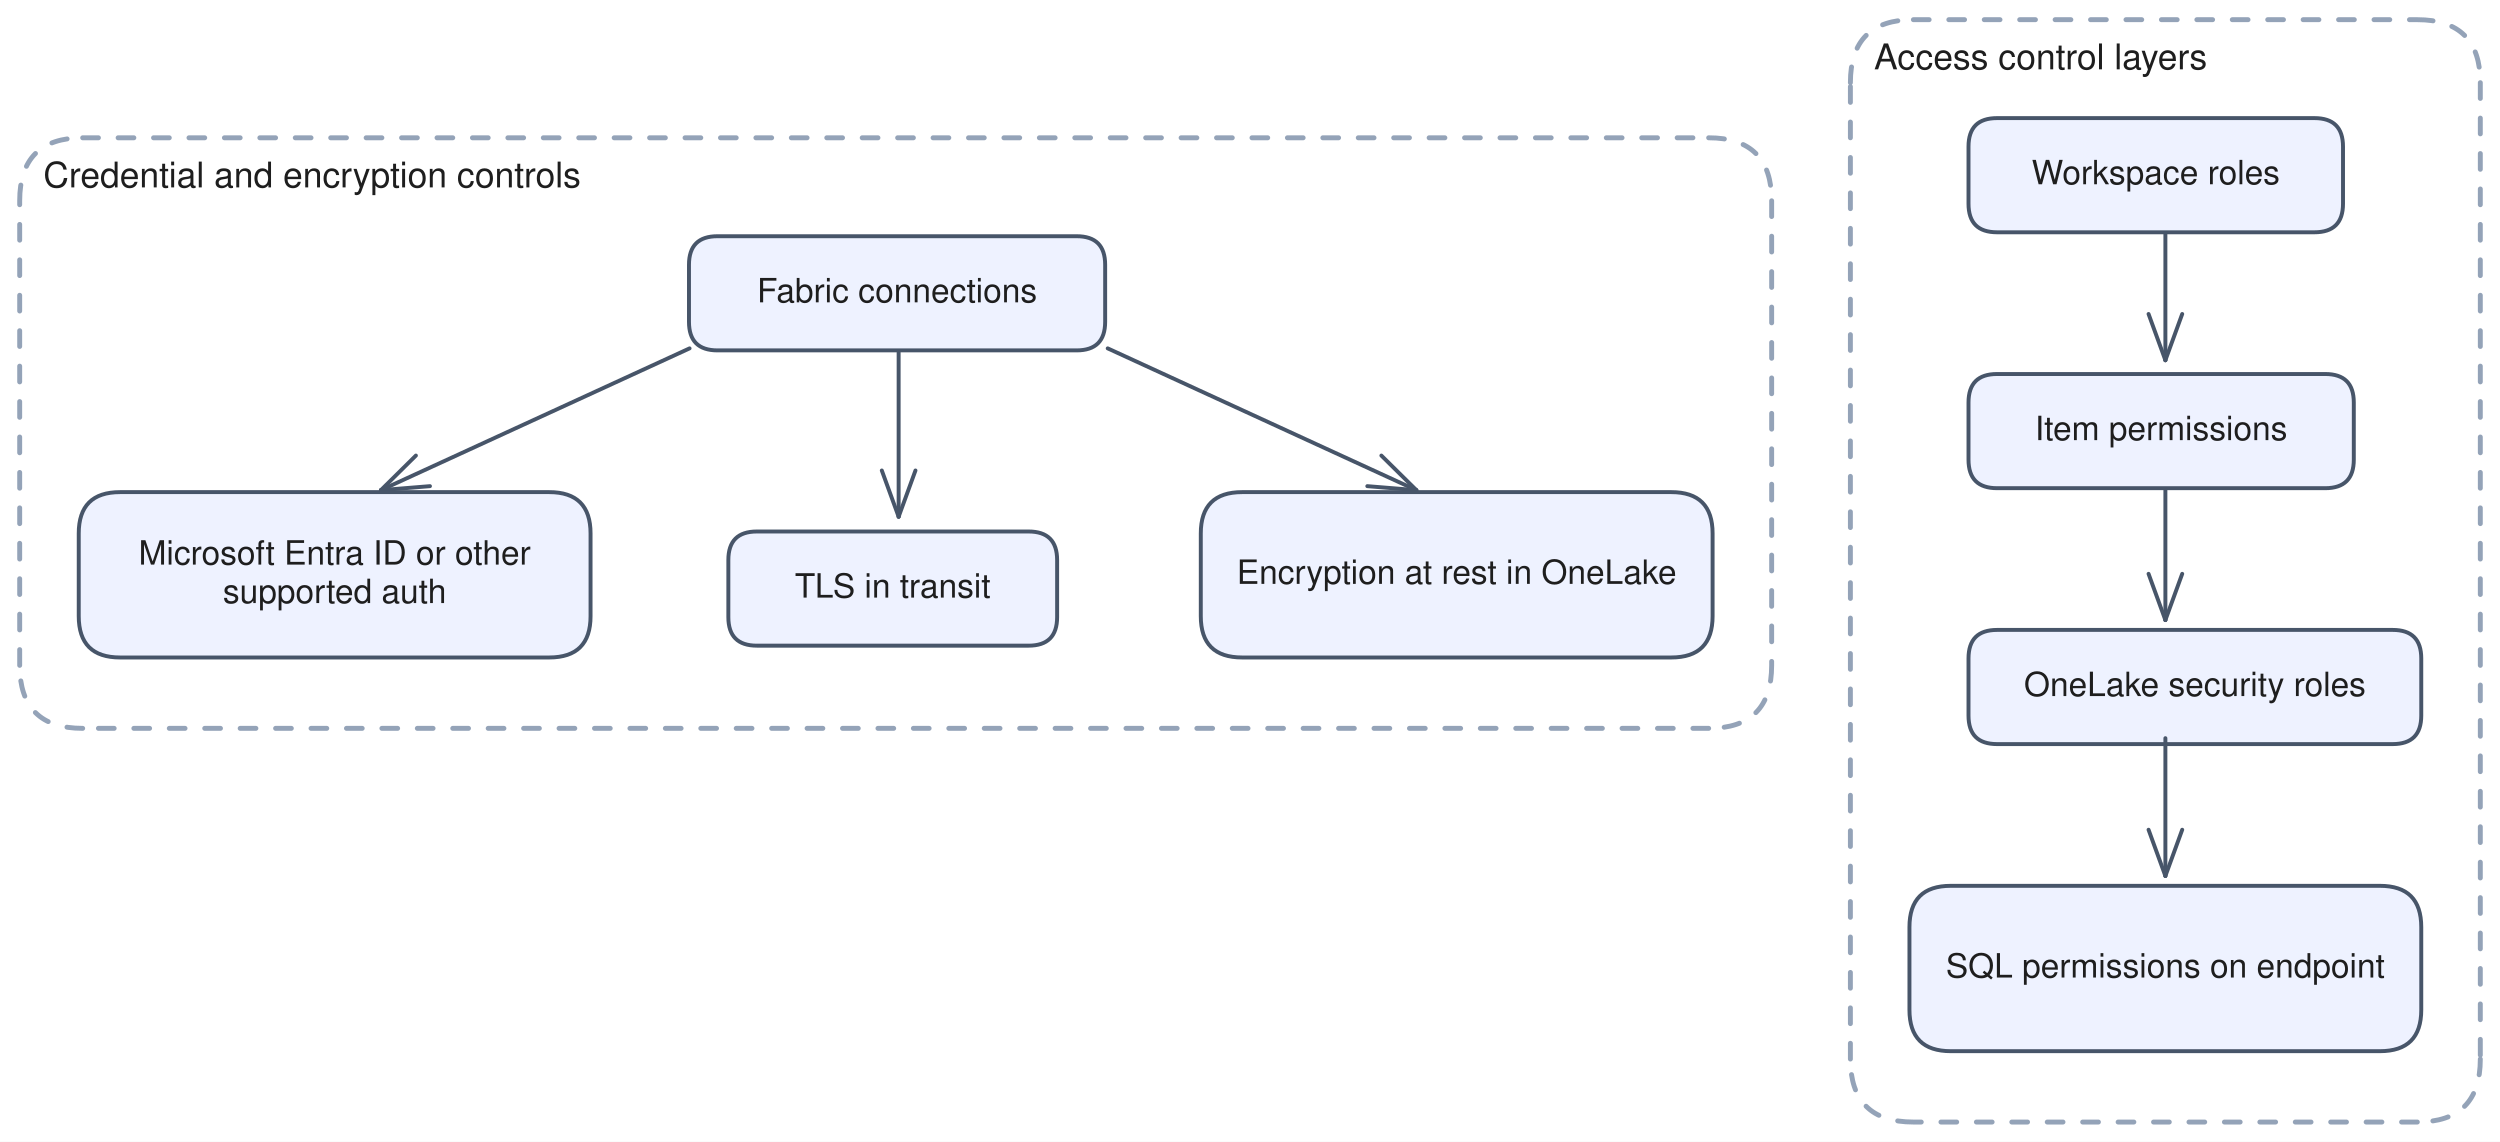
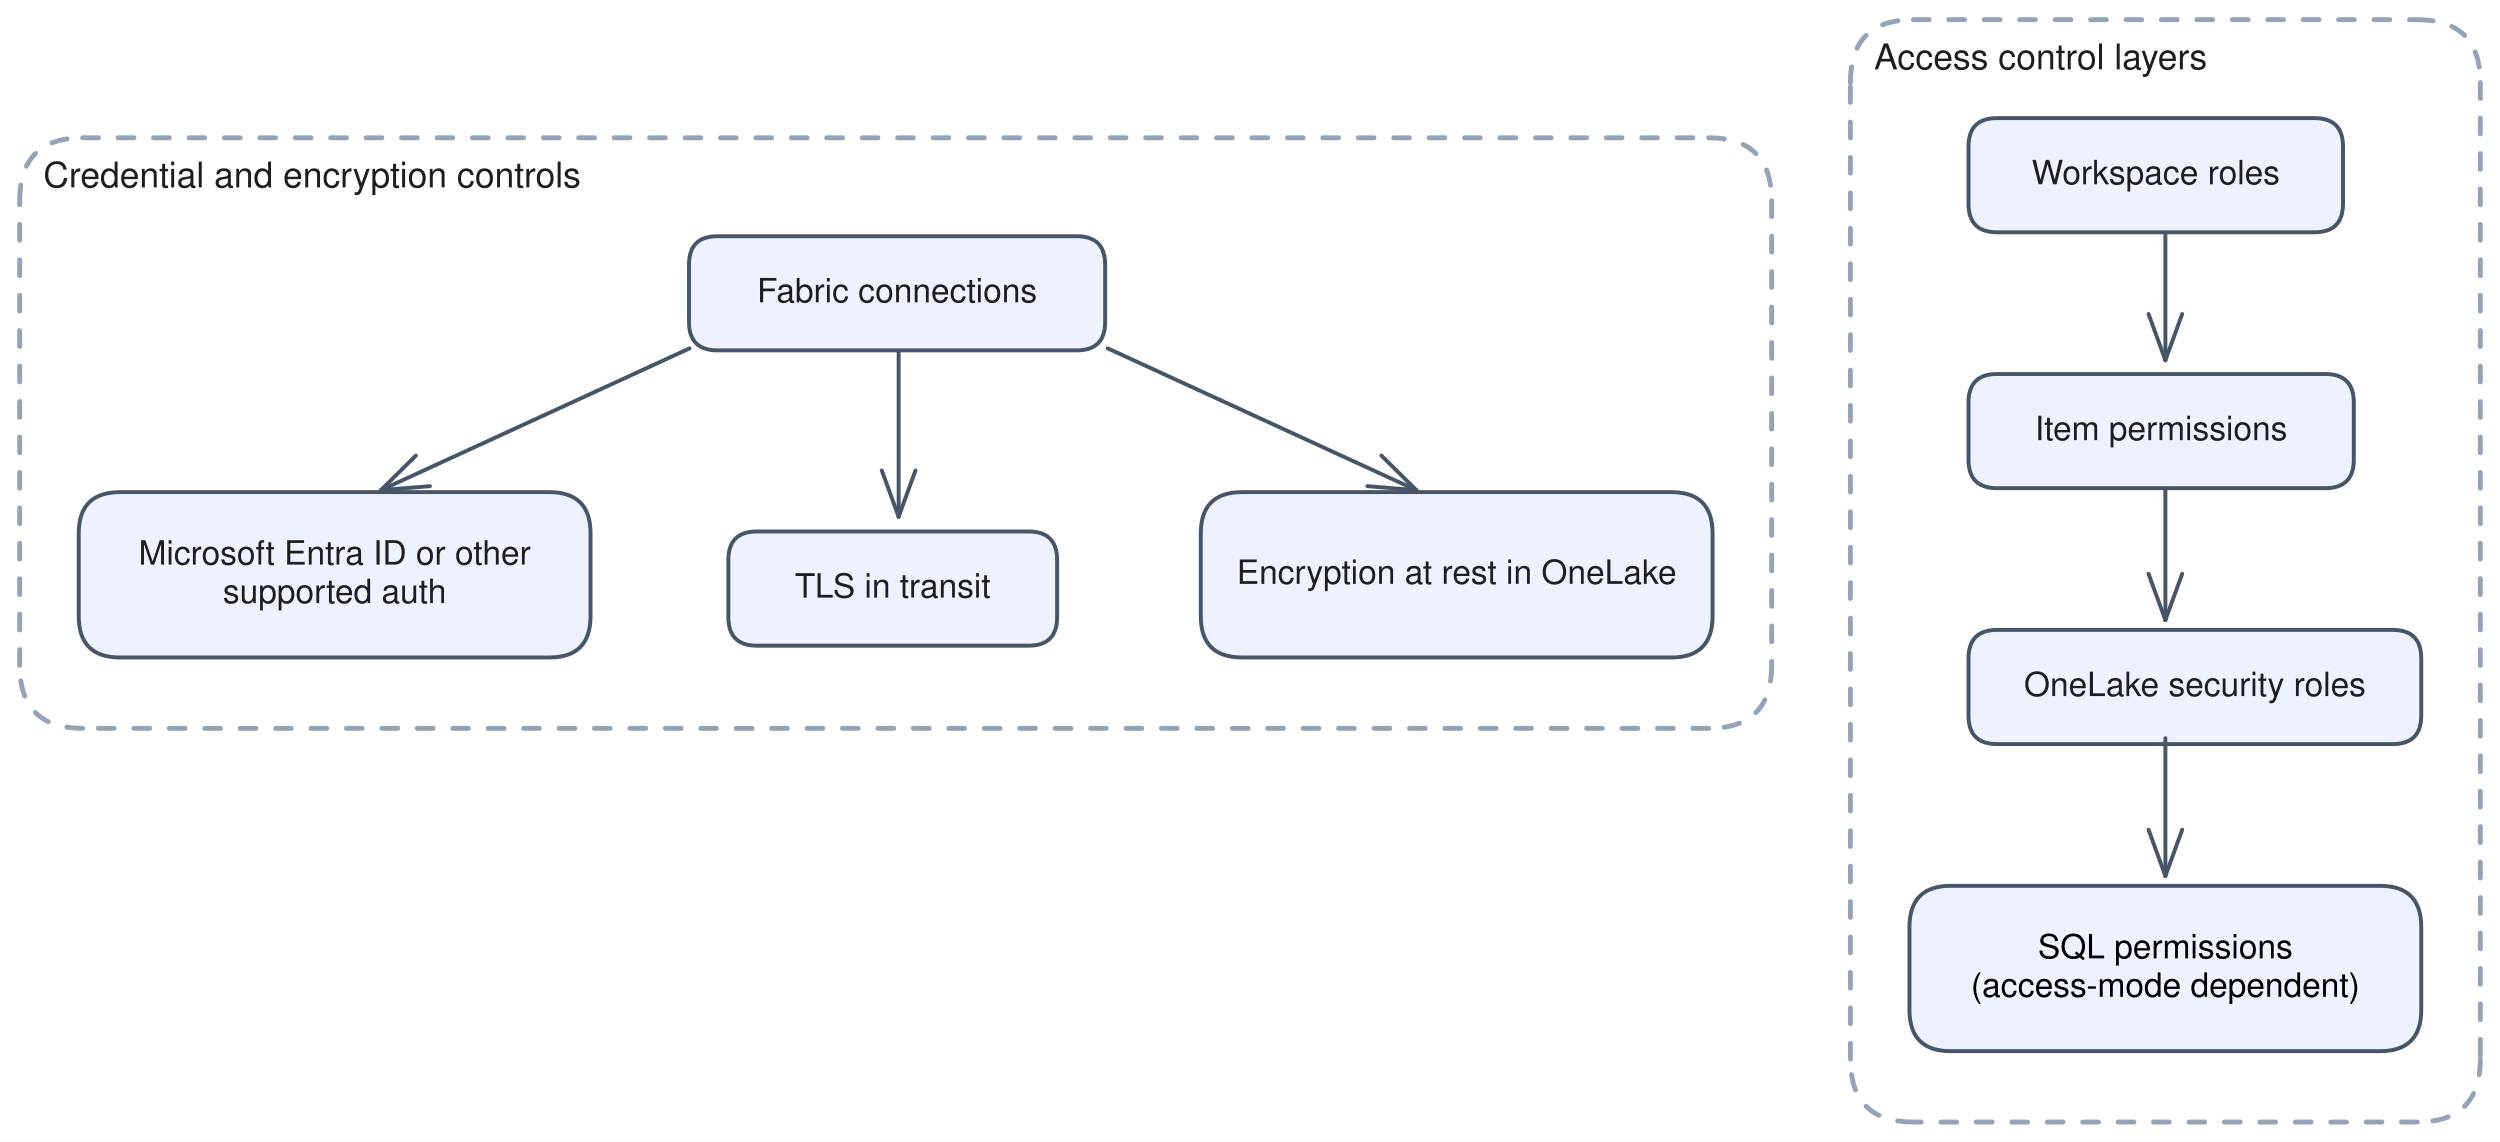
<svg xmlns="http://www.w3.org/2000/svg" version="1.1" viewBox="0 0 1270 580" width="1270" height="580">
  <defs>
    <style class="style-fonts">
      </style>
  </defs>
  <rect x="0" y="0" width="1270" height="580" fill="#ffffff" />
  <g stroke-linecap="round" transform="translate(10 70) rotate(0 445 150)">
    <path d="M32 0 C239.65 0, 447.31 0, 858 0 M858 0 C879.33 0, 890 10.67, 890 32 M890 32 C890 89.22, 890 146.44, 890 268 M890 268 C890 289.33, 879.33 300, 858 300 M858 300 C601.29 300, 344.59 300, 32 300 M32 300 C10.67 300, 0 289.33, 0 268 M0 268 C0 220.18, 0 172.35, 0 32 M0 32 C0 10.67, 10.67 0, 32 0" stroke="#94a3b8" stroke-width="2.5" fill="none" stroke-dasharray="8 10" />
  </g>
  <g transform="translate(22 80) rotate(0 136.5776 10.35)">
    <text x="0" y="15.21" font-family="Helvetica, Segoe UI Emoji" font-size="18px" fill="#1e1e1e" text-anchor="start" style="white-space: pre;" direction="ltr" dominant-baseline="alphabetic">Credential and encryption controls</text>
  </g>
  <g stroke-linecap="round" transform="translate(940 10) rotate(0 160 280)">
    <path d="M32 0 C86.62 0, 141.24 0, 288 0 M288 0 C309.33 0, 320 10.67, 320 32 M320 32 C320 191.25, 320 350.51, 320 528 M320 528 C320 549.33, 309.33 560, 288 560 M288 560 C209.8 560, 131.6 560, 32 560 M32 560 C10.67 560, 0 549.33, 0 528 M0 528 C0 351.27, 0 174.54, 0 32 M0 32 C0 10.67, 10.67 0, 32 0" stroke="#94a3b8" stroke-width="2.5" fill="none" stroke-dasharray="8 10" />
  </g>
  <g transform="translate(952 20) rotate(0 85.02979 10.35)">
    <text x="0" y="15.21" font-family="Helvetica, Segoe UI Emoji" font-size="18px" fill="#1e1e1e" text-anchor="start" style="white-space: pre;" direction="ltr" dominant-baseline="alphabetic">Access control layers</text>
  </g>
  <g stroke-linecap="round">
    <g transform="translate(350.2969 176.977) rotate(0 -78.39844 36.01151)">
      <path d="M0 0 C-41.84 19.22, -83.68 38.44, -156.8 72.02 M0 0 C-38.02 17.46, -76.03 34.92, -156.8 72.02" stroke="#475569" stroke-width="2" fill="none" />
    </g>
    <g transform="translate(350.2969 176.977) rotate(0 -78.39844 36.01151)">
      <path d="M-139.02 54.45 C-143.76 59.14, -148.51 63.83, -156.8 72.02 M-139.02 54.45 C-143.33 58.71, -147.64 62.97, -156.8 72.02" stroke="#475569" stroke-width="2" fill="none" />
    </g>
    <g transform="translate(350.2969 176.977) rotate(0 -78.39844 36.01151)">
      <path d="M-131.88 69.99 C-138.53 70.53, -145.18 71.07, -156.8 72.02 M-131.88 69.99 C-137.92 70.48, -143.96 70.97, -156.8 72.02" stroke="#475569" stroke-width="2" fill="none" />
    </g>
  </g>
  <mask />
  <g stroke-linecap="round">
    <g transform="translate(456.5078 179) rotate(0 0 41.75)">
      <path d="M0 0 C0 16.79, 0 33.59, 0 83.5 M0 0 C0 19.43, 0 38.86, 0 83.5" stroke="#475569" stroke-width="2" fill="none" />
    </g>
    <g transform="translate(456.5078 179) rotate(0 0 41.75)">
      <path d="M-8.55 60.01 C-6.83 64.73, -5.11 69.46, 0 83.5 M-8.55 60.01 C-6.56 65.47, -4.57 70.94, 0 83.5" stroke="#475569" stroke-width="2" fill="none" />
    </g>
    <g transform="translate(456.5078 179) rotate(0 0 41.75)">
      <path d="M8.55 60.01 C6.83 64.73, 5.11 69.46, 0 83.5 M8.55 60.01 C6.56 65.47, 4.57 70.94, 0 83.5" stroke="#475569" stroke-width="2" fill="none" />
    </g>
  </g>
  <mask />
  <g stroke-linecap="round">
    <g transform="translate(562.7188 176.977) rotate(0 78.39844 36.01151)">
      <path d="M0 0 C49.17 22.58, 98.33 45.17, 156.8 72.02 M0 0 C50.34 23.12, 100.69 46.25, 156.8 72.02" stroke="#475569" stroke-width="2" fill="none" />
    </g>
    <g transform="translate(562.7188 176.977) rotate(0 78.39844 36.01151)">
      <path d="M131.88 69.99 C139.69 70.63, 147.51 71.26, 156.8 72.02 M131.88 69.99 C139.88 70.64, 147.88 71.29, 156.8 72.02" stroke="#475569" stroke-width="2" fill="none" />
    </g>
    <g transform="translate(562.7188 176.977) rotate(0 78.39844 36.01151)">
      <path d="M139.02 54.45 C144.59 59.96, 150.17 65.47, 156.8 72.02 M139.02 54.45 C144.73 60.09, 150.43 65.73, 156.8 72.02" stroke="#475569" stroke-width="2" fill="none" />
    </g>
  </g>
  <mask />
  <g stroke-linecap="round">
    <g transform="translate(1100.016 113) rotate(0 0 35)">
      <path d="M0 0 C0 15.94, 0 31.88, 0 70 M0 0 C0 21.44, 0 42.89, 0 70" stroke="#475569" stroke-width="2" fill="none" />
    </g>
    <g transform="translate(1100.016 113) rotate(0 0 35)">
      <path d="M-8.55 46.51 C-6.6 51.86, -4.66 57.21, 0 70 M-8.55 46.51 C-5.93 53.7, -3.31 60.9, 0 70" stroke="#475569" stroke-width="2" fill="none" />
    </g>
    <g transform="translate(1100.016 113) rotate(0 0 35)">
      <path d="M8.55 46.51 C6.6 51.86, 4.66 57.21, 0 70 M8.55 46.51 C5.93 53.7, 3.31 60.9, 0 70" stroke="#475569" stroke-width="2" fill="none" />
    </g>
  </g>
  <mask />
  <g stroke-linecap="round">
    <g transform="translate(1100.016 245) rotate(0 0 35)">
      <path d="M0 0 C0 14.14, 0 28.28, 0 70 M0 0 C0 14.89, 0 29.78, 0 70" stroke="#475569" stroke-width="2" fill="none" />
    </g>
    <g transform="translate(1100.016 245) rotate(0 0 35)">
      <path d="M-8.55 46.51 C-6.82 51.25, -5.1 56, 0 70 M-8.55 46.51 C-6.73 51.5, -4.91 56.5, 0 70" stroke="#475569" stroke-width="2" fill="none" />
    </g>
    <g transform="translate(1100.016 245) rotate(0 0 35)">
      <path d="M8.55 46.51 C6.82 51.25, 5.1 56, 0 70 M8.55 46.51 C6.73 51.5, 4.91 56.5, 0 70" stroke="#475569" stroke-width="2" fill="none" />
    </g>
  </g>
  <mask />
  <g stroke-linecap="round" transform="translate(350 120) rotate(0 105.7109 29)">
    <path d="M14.5 0 C54.88 0, 95.26 0, 196.92 0 C206.59 0, 211.42 4.83, 211.42 14.5 C211.42 24.61, 211.42 34.72, 211.42 43.5 C211.42 53.17, 206.59 58, 196.92 58 C132.42 58, 67.92 58, 14.5 58 C4.83 58, 0 53.17, 0 43.5 C0 32.85, 0 22.2, 0 14.5 C0 4.83, 4.83 0, 14.5 0" stroke="none" stroke-width="0" fill="#eef2ff" />
    <path d="M14.5 0 C74.14 0, 133.77 0, 196.92 0 M14.5 0 C66.42 0, 118.34 0, 196.92 0 M196.92 0 C206.59 0, 211.42 4.83, 211.42 14.5 M196.92 0 C206.59 0, 211.42 4.83, 211.42 14.5 M211.42 14.5 C211.42 21.25, 211.42 28.01, 211.42 43.5 M211.42 14.5 C211.42 25.51, 211.42 36.52, 211.42 43.5 M211.42 43.5 C211.42 53.17, 206.59 58, 196.92 58 M211.42 43.5 C211.42 53.17, 206.59 58, 196.92 58 M196.92 58 C151.08 58, 105.23 58, 14.5 58 M196.92 58 C126.93 58, 56.94 58, 14.5 58 M14.5 58 C4.83 58, 0 53.17, 0 43.5 M14.5 58 C4.83 58, 0 53.17, 0 43.5 M0 43.5 C0 32.11, 0 20.71, 0 14.5 M0 43.5 C0 35.07, 0 26.64, 0 14.5 M0 14.5 C0 4.83, 4.83 0, 14.5 0 M0 14.5 C0 4.83, 4.83 0, 14.5 0" stroke="#475569" stroke-width="2" fill="none" />
  </g>
  <g transform="translate(384.3699 139.225) rotate(0 71.34106 9.775)">
    <text x="71.341" y="14.365" font-family="Helvetica, Segoe UI Emoji" font-size="17px" fill="#1e1e1e" text-anchor="middle" style="white-space: pre;" direction="ltr" dominant-baseline="alphabetic">Fabric connections</text>
  </g>
  <g stroke-linecap="round" transform="translate(40 250) rotate(0 130 42)">
    <path d="M21 0 C91.57 0, 162.14 0, 239 0 C253 0, 260 7, 260 21 C260 31.98, 260 42.95, 260 63 C260 77, 253 84, 239 84 C192.64 84, 146.29 84, 21 84 C7 84, 0 77, 0 63 C0 49.98, 0 36.97, 0 21 C0 7, 7 0, 21 0" stroke="none" stroke-width="0" fill="#eef2ff" />
    <path d="M21 0 C70.62 0, 120.25 0, 239 0 M21 0 C101.73 0, 182.47 0, 239 0 M239 0 C253 0, 260 7, 260 21 M239 0 C253 0, 260 7, 260 21 M260 21 C260 32.37, 260 43.75, 260 63 M260 21 C260 31.73, 260 42.47, 260 63 M260 63 C260 77, 253 84, 239 84 M260 63 C260 77, 253 84, 239 84 M239 84 C158.28 84, 77.57 84, 21 84 M239 84 C151.87 84, 64.73 84, 21 84 M21 84 C7 84, 0 77, 0 63 M21 84 C7 84, 0 77, 0 63 M0 63 C0 48.37, 0 33.75, 0 21 M0 63 C0 52.46, 0 41.92, 0 21 M0 21 C0 7, 7 0, 21 0 M0 21 C0 7, 7 0, 21 0" stroke="#475569" stroke-width="2" fill="none" />
  </g>
  <g transform="translate(70.32837 272.45) rotate(0 99.67163 19.55)">
    <text x="99.672" y="14.365" font-family="Helvetica, Segoe UI Emoji" font-size="17px" fill="#1e1e1e" text-anchor="middle" style="white-space: pre;" direction="ltr" dominant-baseline="alphabetic">Microsoft Entra ID or other</text>
    <text x="99.672" y="33.915" font-family="Helvetica, Segoe UI Emoji" font-size="17px" fill="#1e1e1e" text-anchor="middle" style="white-space: pre;" direction="ltr" dominant-baseline="alphabetic">supported auth</text>
  </g>
  <g stroke-linecap="round" transform="translate(370 270) rotate(0 83.50781 29)">
    <path d="M14.5 0 C43.2 0, 71.89 0, 152.52 0 C162.18 0, 167.02 4.83, 167.02 14.5 C167.02 23.7, 167.02 32.91, 167.02 43.5 C167.02 53.17, 162.18 58, 152.52 58 C121 58, 89.48 58, 14.5 58 C4.83 58, 0 53.17, 0 43.5 C0 36.74, 0 29.98, 0 14.5 C0 4.83, 4.83 0, 14.5 0" stroke="none" stroke-width="0" fill="#eef2ff" />
    <path d="M14.5 0 C47.96 0, 81.42 0, 152.52 0 M14.5 0 C49.07 0, 83.63 0, 152.52 0 M152.52 0 C162.18 0, 167.02 4.83, 167.02 14.5 M152.52 0 C162.18 0, 167.02 4.83, 167.02 14.5 M167.02 14.5 C167.02 20.38, 167.02 26.25, 167.02 43.5 M167.02 14.5 C167.02 25.72, 167.02 36.94, 167.02 43.5 M167.02 43.5 C167.02 53.17, 162.18 58, 152.52 58 M167.02 43.5 C167.02 53.17, 162.18 58, 152.52 58 M152.52 58 C98.03 58, 43.55 58, 14.5 58 M152.52 58 C107.41 58, 62.31 58, 14.5 58 M14.5 58 C4.83 58, 0 53.17, 0 43.5 M14.5 58 C4.83 58, 0 53.17, 0 43.5 M0 43.5 C0 35.12, 0 26.75, 0 14.5 M0 43.5 C0 36.1, 0 28.71, 0 14.5 M0 14.5 C0 4.83, 4.83 0, 14.5 0 M0 14.5 C0 4.83, 4.83 0, 14.5 0" stroke="#475569" stroke-width="2" fill="none" />
  </g>
  <g transform="translate(403.4333 289.225) rotate(0 50.07446 9.775)">
    <text x="50.074" y="14.365" font-family="Helvetica, Segoe UI Emoji" font-size="17px" fill="#1e1e1e" text-anchor="middle" style="white-space: pre;" direction="ltr" dominant-baseline="alphabetic">TLS in transit</text>
  </g>
  <g stroke-linecap="round" transform="translate(610 250) rotate(0 130 42)">
    <path d="M21 0 C97.07 0, 173.14 0, 239 0 C253 0, 260 7, 260 21 C260 34.09, 260 47.18, 260 63 C260 77, 253 84, 239 84 C158.65 84, 78.31 84, 21 84 C7 84, 0 77, 0 63 C0 51.92, 0 40.83, 0 21 C0 7, 7 0, 21 0" stroke="none" stroke-width="0" fill="#eef2ff" />
    <path d="M21 0 C71.73 0, 122.45 0, 239 0 M21 0 C97.33 0, 173.66 0, 239 0 M239 0 C253 0, 260 7, 260 21 M239 0 C253 0, 260 7, 260 21 M260 21 C260 35.56, 260 50.13, 260 63 M260 21 C260 36.92, 260 52.84, 260 63 M260 63 C260 77, 253 84, 239 84 M260 63 C260 77, 253 84, 239 84 M239 84 C174.44 84, 109.88 84, 21 84 M239 84 C173.86 84, 108.72 84, 21 84 M21 84 C7 84, 0 77, 0 63 M21 84 C7 84, 0 77, 0 63 M0 63 C0 46.47, 0 29.93, 0 21 M0 63 C0 53.89, 0 44.77, 0 21 M0 21 C0 7, 7 0, 21 0 M0 21 C0 7, 7 0, 21 0" stroke="#475569" stroke-width="2" fill="none" />
  </g>
  <g transform="translate(628.0225 282.225) rotate(0 111.9775 9.775)">
    <text x="111.978" y="14.365" font-family="Helvetica, Segoe UI Emoji" font-size="17px" fill="#1e1e1e" text-anchor="middle" style="white-space: pre;" direction="ltr" dominant-baseline="alphabetic">Encryption at rest in OneLake</text>
  </g>
  <g stroke-linecap="round" transform="translate(1000 60) rotate(0 95.125 29)">
    <path d="M14.5 0 C64.41 0, 114.32 0, 175.75 0 C185.42 0, 190.25 4.83, 190.25 14.5 C190.25 21.62, 190.25 28.74, 190.25 43.5 C190.25 53.17, 185.42 58, 175.75 58 C119.07 58, 62.39 58, 14.5 58 C4.83 58, 0 53.17, 0 43.5 C0 34.85, 0 26.2, 0 14.5 C0 4.83, 4.83 0, 14.5 0" stroke="none" stroke-width="0" fill="#eef2ff" />
    <path d="M14.5 0 C66.27 0, 118.05 0, 175.75 0 M14.5 0 C52.17 0, 89.84 0, 175.75 0 M175.75 0 C185.42 0, 190.25 4.83, 190.25 14.5 M175.75 0 C185.42 0, 190.25 4.83, 190.25 14.5 M190.25 14.5 C190.25 24.83, 190.25 35.17, 190.25 43.5 M190.25 14.5 C190.25 21.25, 190.25 28, 190.25 43.5 M190.25 43.5 C190.25 53.17, 185.42 58, 175.75 58 M190.25 43.5 C190.25 53.17, 185.42 58, 175.75 58 M175.75 58 C123.99 58, 72.22 58, 14.5 58 M175.75 58 C127.07 58, 78.39 58, 14.5 58 M14.5 58 C4.83 58, 0 53.17, 0 43.5 M14.5 58 C4.83 58, 0 53.17, 0 43.5 M0 43.5 C0 36.41, 0 29.31, 0 14.5 M0 43.5 C0 34.32, 0 25.15, 0 14.5 M0 14.5 C0 4.83, 4.83 0, 14.5 0 M0 14.5 C0 4.83, 4.83 0, 14.5 0" stroke="#475569" stroke-width="2" fill="none" />
  </g>
  <g transform="translate(1031.981 79.225) rotate(0 63.14404 9.775)">
    <text x="63.144" y="14.365" font-family="Helvetica, Segoe UI Emoji" font-size="17px" fill="#1e1e1e" text-anchor="middle" style="white-space: pre;" direction="ltr" dominant-baseline="alphabetic">Workspace roles</text>
  </g>
  <g stroke-linecap="round" transform="translate(1000 190) rotate(0 97.86719 29)">
    <path d="M14.5 0 C76.54 0, 138.57 0, 181.23 0 C190.9 0, 195.73 4.83, 195.73 14.5 C195.73 21.7, 195.73 28.91, 195.73 43.5 C195.73 53.17, 190.9 58, 181.23 58 C133.82 58, 86.4 58, 14.5 58 C4.83 58, 0 53.17, 0 43.5 C0 33.53, 0 23.56, 0 14.5 C0 4.83, 4.83 0, 14.5 0" stroke="none" stroke-width="0" fill="#eef2ff" />
    <path d="M14.5 0 C65.58 0, 116.65 0, 181.23 0 M14.5 0 C66.42 0, 118.34 0, 181.23 0 M181.23 0 C190.9 0, 195.73 4.83, 195.73 14.5 M181.23 0 C190.9 0, 195.73 4.83, 195.73 14.5 M195.73 14.5 C195.73 25.11, 195.73 35.72, 195.73 43.5 M195.73 14.5 C195.73 21.53, 195.73 28.55, 195.73 43.5 M195.73 43.5 C195.73 53.17, 190.9 58, 181.23 58 M195.73 43.5 C195.73 53.17, 190.9 58, 181.23 58 M181.23 58 C129.29 58, 77.35 58, 14.5 58 M181.23 58 C135.53 58, 89.83 58, 14.5 58 M14.5 58 C4.83 58, 0 53.17, 0 43.5 M14.5 58 C4.83 58, 0 53.17, 0 43.5 M0 43.5 C0 36.34, 0 29.18, 0 14.5 M0 43.5 C0 35.56, 0 27.62, 0 14.5 M0 14.5 C0 4.83, 4.83 0, 14.5 0 M0 14.5 C0 4.83, 4.83 0, 14.5 0" stroke="#475569" stroke-width="2" fill="none" />
  </g>
  <g transform="translate(1033.627 209.225) rotate(0 64.23975 9.775)">
    <text x="64.24" y="14.365" font-family="Helvetica, Segoe UI Emoji" font-size="17px" fill="#1e1e1e" text-anchor="middle" style="white-space: pre;" direction="ltr" dominant-baseline="alphabetic">Item permissions</text>
  </g>
  <g stroke-linecap="round" transform="translate(970 450) rotate(0 130 42)">
    <path d="M21 0 C89.36 0, 157.73 0, 239 0 C253 0, 260 7, 260 21 C260 32.17, 260 43.34, 260 63 C260 77, 253 84, 239 84 C185.64 84, 132.28 84, 21 84 C7 84, 0 77, 0 63 C0 54.11, 0 45.23, 0 21 C0 7, 7 0, 21 0" stroke="none" stroke-width="0" fill="#eef2ff" />
    <path d="M21 0 C67.37 0, 113.74 0, 239 0 M21 0 C88.75 0, 156.5 0, 239 0 M239 0 C253 0, 260 7, 260 21 M239 0 C253 0, 260 7, 260 21 M260 21 C260 32.68, 260 44.36, 260 63 M260 21 C260 34, 260 47.01, 260 63 M260 63 C260 77, 253 84, 239 84 M260 63 C260 77, 253 84, 239 84 M239 84 C184.78 84, 130.55 84, 21 84 M239 84 C169.92 84, 100.85 84, 21 84 M21 84 C7 84, 0 77, 0 63 M21 84 C7 84, 0 77, 0 63 M0 63 C0 54.04, 0 45.09, 0 21 M0 63 C0 46.26, 0 29.52, 0 21 M0 21 C0 7, 7 0, 21 0 M0 21 C0 7, 7 0, 21 0" stroke="#475569" stroke-width="2" fill="none" />
  </g>
-   <g transform="translate(988.4915 482.225) rotate(0 111.5085 9.775)">
-     <text x="111.509" y="14.365" font-family="Helvetica, Segoe UI Emoji" font-size="17px" fill="#1e1e1e" text-anchor="middle" style="white-space: pre;" direction="ltr" dominant-baseline="alphabetic">SQL permissions on endpoint</text>
+   <g transform="translate(1001.25 472.45) rotate(0 98.75024 19.55)">
+     <text x="98.75" y="14.365" font-family="Helvetica, Segoe UI Emoji" font-size="17px" fill="#000000" text-anchor="middle" style="white-space: pre;" direction="ltr" dominant-baseline="alphabetic">SQL permissions</text>
+     <text x="98.75" y="33.915" font-family="Helvetica, Segoe UI Emoji" font-size="17px" fill="#000000" text-anchor="middle" style="white-space: pre;" direction="ltr" dominant-baseline="alphabetic">(access-mode dependent)</text>
  </g>
  <g stroke-linecap="round" transform="translate(1000 320) rotate(0 115 29)">
    <path d="M14.5 0 C76.44 0, 138.39 0, 215.5 0 C225.17 0, 230 4.83, 230 14.5 C230 24.92, 230 35.34, 230 43.5 C230 53.17, 225.17 58, 215.5 58 C137.31 58, 59.13 58, 14.5 58 C4.83 58, 0 53.17, 0 43.5 C0 33.69, 0 23.89, 0 14.5 C0 4.83, 4.83 0, 14.5 0" stroke="none" stroke-width="0" fill="#eef2ff" />
    <path d="M14.5 0 C86.47 0, 158.44 0, 215.5 0 M14.5 0 C76.81 0, 139.12 0, 215.5 0 M215.5 0 C225.17 0, 230 4.83, 230 14.5 M215.5 0 C225.17 0, 230 4.83, 230 14.5 M230 14.5 C230 22.36, 230 30.21, 230 43.5 M230 14.5 C230 22.8, 230 31.11, 230 43.5 M230 43.5 C230 53.17, 225.17 58, 215.5 58 M230 43.5 C230 53.17, 225.17 58, 215.5 58 M215.5 58 C137.77 58, 60.04 58, 14.5 58 M215.5 58 C164.14 58, 112.77 58, 14.5 58 M14.5 58 C4.83 58, 0 53.17, 0 43.5 M14.5 58 C4.83 58, 0 53.17, 0 43.5 M0 43.5 C0 34.2, 0 24.9, 0 14.5 M0 43.5 C0 32.83, 0 22.16, 0 14.5 M0 14.5 C0 4.83, 4.83 0, 14.5 0 M0 14.5 C0 4.83, 4.83 0, 14.5 0" stroke="#475569" stroke-width="2" fill="none" />
  </g>
  <g transform="translate(1028.07 339.225) rotate(0 86.92993 9.775)">
    <text x="86.93" y="14.365" font-family="Helvetica, Segoe UI Emoji" font-size="17px" fill="#1e1e1e" text-anchor="middle" style="white-space: pre;" direction="ltr" dominant-baseline="alphabetic">OneLake security roles</text>
  </g>
  <g stroke-linecap="round">
    <g transform="translate(1100.016 375) rotate(0 0 35)">
      <path d="M0 0 C0 14.14, 0 28.28, 0 70 M0 0 C0 14.89, 0 29.78, 0 70" stroke="#475569" stroke-width="2" fill="none" />
    </g>
    <g transform="translate(1100.016 375) rotate(0 0 35)">
      <path d="M-8.55 46.51 C-6.82 51.25, -5.1 56, 0 70 M-8.55 46.51 C-6.73 51.5, -4.91 56.5, 0 70" stroke="#475569" stroke-width="2" fill="none" />
    </g>
    <g transform="translate(1100.016 375) rotate(0 0 35)">
      <path d="M8.55 46.51 C6.82 51.25, 5.1 56, 0 70 M8.55 46.51 C6.73 51.5, 4.91 56.5, 0 70" stroke="#475569" stroke-width="2" fill="none" />
    </g>
  </g>
  <mask />
</svg>
